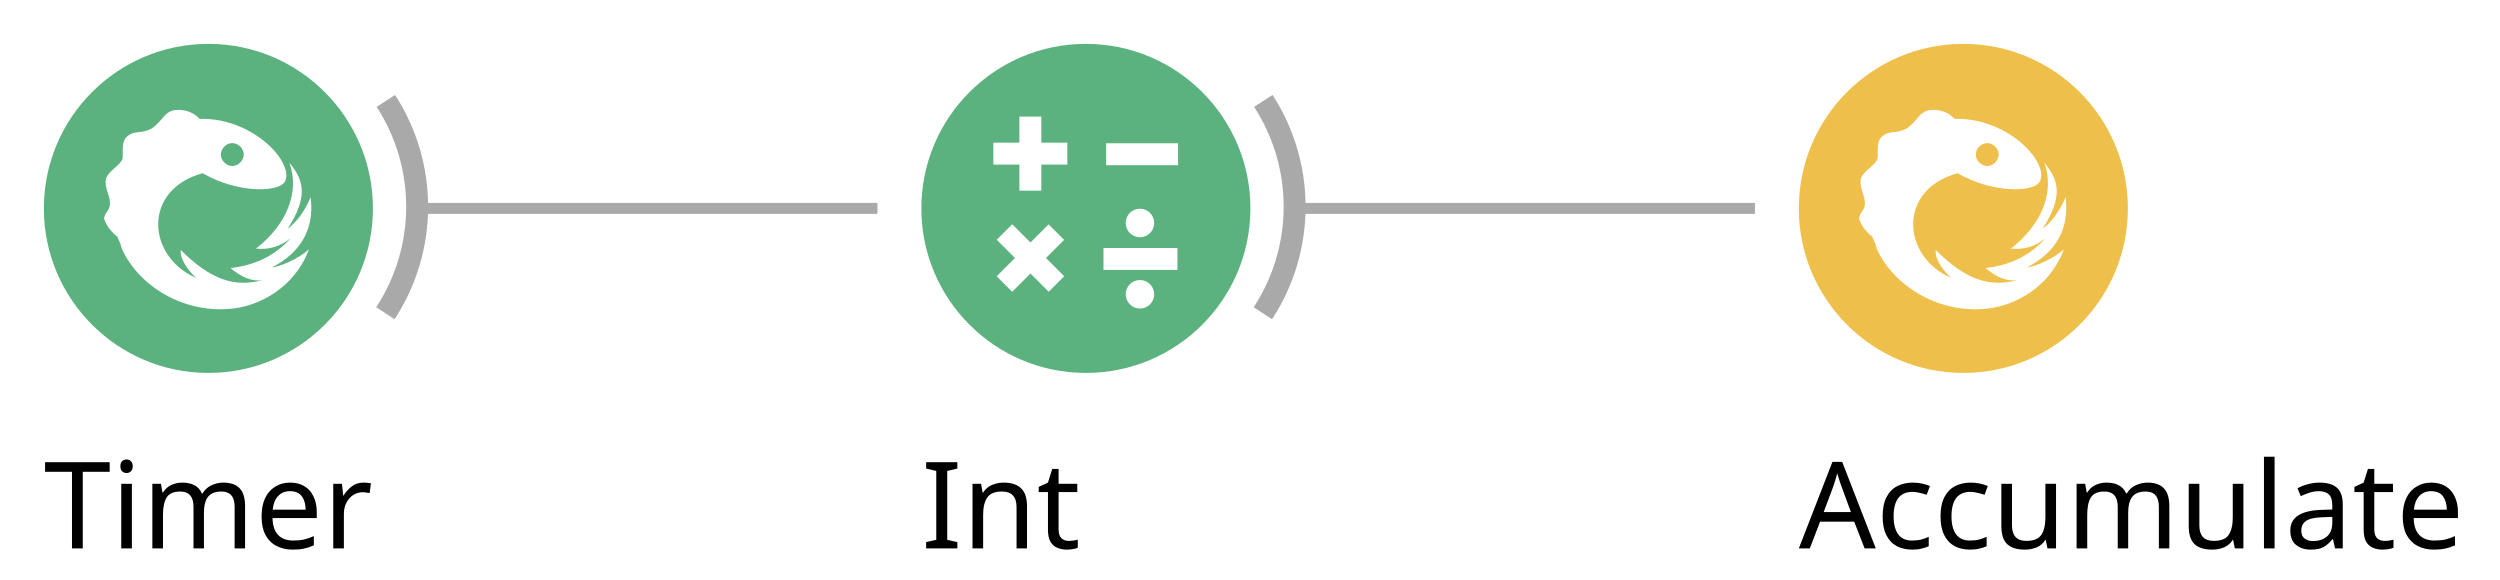
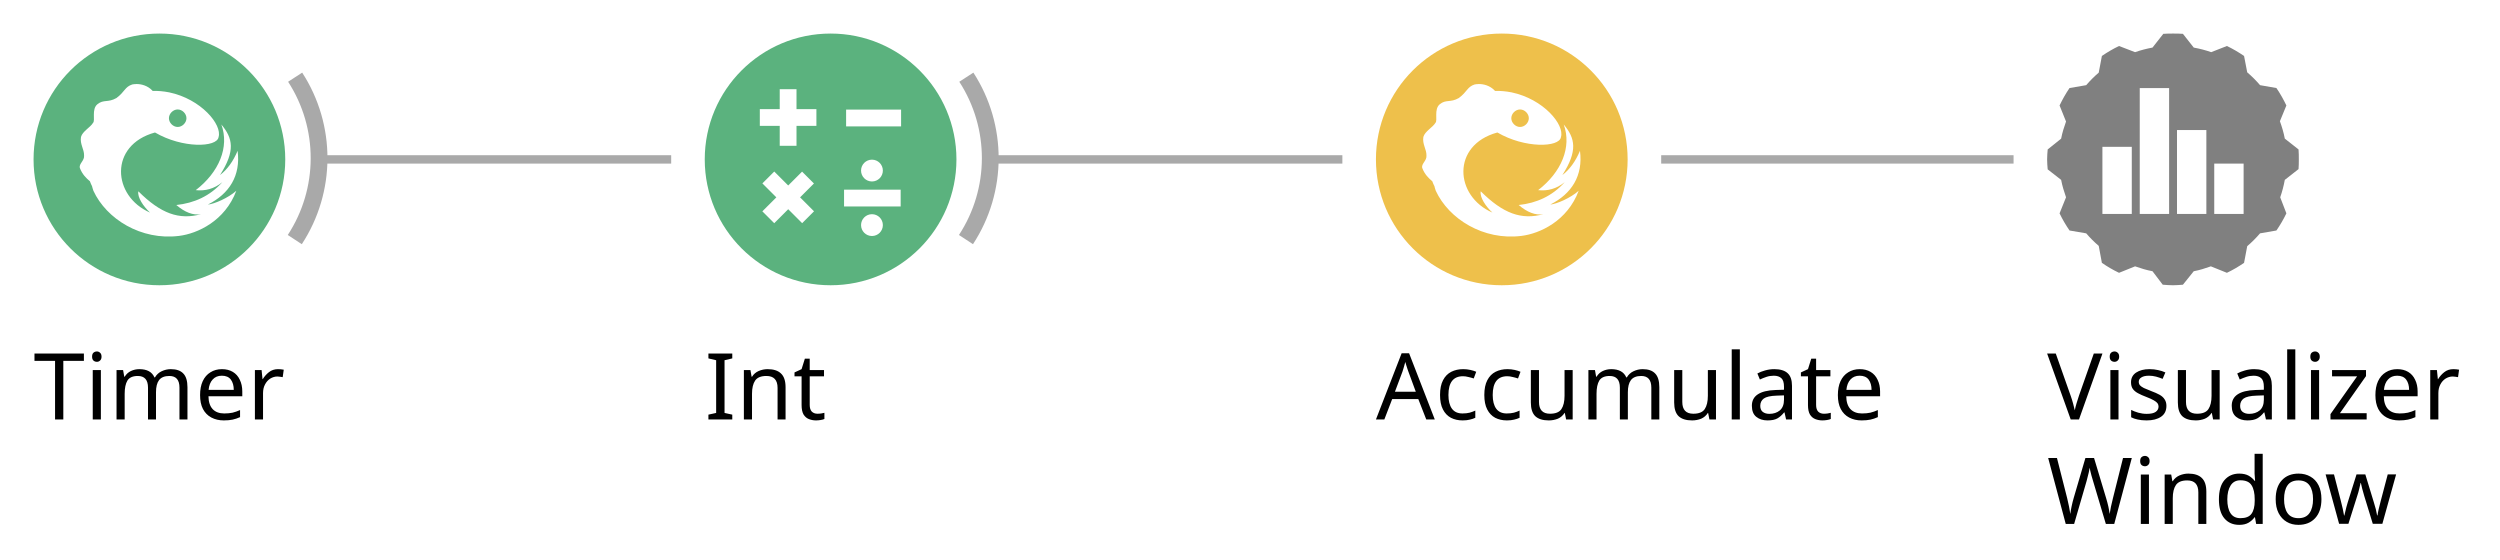
- <svg xmlns="http://www.w3.org/2000/svg" width="227.926" height="52.825" id="SvgGdi_output">
+ <svg xmlns="http://www.w3.org/2000/svg" width="297.979" height="66.65" id="SvgGdi_output">
  <style>text { fill: #000; } @media (prefers-color-scheme: dark) { text { fill: #eee; } }</style>
  <rect id="background" height="100.00%" style="fill:none;" width="100.00%" y="0.00" x="0.00" />
  <g style="shape-rendering:auto;" id="root_group">
-     <line y1="19.00" style="stroke:rgb(169,169,169);fill:none;stroke-linecap:butt;stroke-miterlimit:9;opacity:1;stroke-width:1;stroke-linejoin:miter;" id="2" x2="160.00" y2="19.00" x1="118.00" />
-     <line y1="19.00" style="stroke:rgb(169,169,169);fill:none;stroke-linecap:butt;stroke-miterlimit:9;opacity:1;stroke-width:1;stroke-linejoin:miter;" id="3" x2="80.00" y2="19.00" x1="38.00" />
-     <ellipse id="36" cy="15.00" cx="15.00" transform="matrix(1.00 0.00 0.00 1.00 164.00 4.00 ) " rx="15.00" ry="15.00" style="stroke:none;opacity:1;fill:rgb(238,192,75);" />
-     <path d="M 12.246 6.014 12.246 6.02 C 12.058 6.02 11.895 6.04 11.767 6.066 10.869 6.353 10.896 6.934 9.877 7.686 8.863 8.264 8.353 7.82 7.615 8.42 6.878 9.016 7.393 10.383 7.084 10.648 6.777 11.18 5.826 11.655 5.652 12.326 5.509 13.185 6.042 13.797 6.021 14.533 6.083 15.146 5.411 15.495 5.508 15.992 5.797 16.804 6.354 17.292 6.617 17.518 6.663 17.55 6.7 17.599 6.715 17.602 6.791 17.792 6.859 17.986 6.955 18.166 6.95 18.14 6.949 18.114 6.943 18.088 6.998 18.305 7.055 18.524 7.133 18.738 8.683 22.099 12.814 24.686 17.342 24.117 19.541 23.848 22.824 22.332 24.166 18.738 23.22 19.587 21.532 20.324 20.777 20.381 23.33 19.105 24.707 16.937 24.32 13.975 23.792 15.233 23.093 16.201 22.221 16.865 24.075 13.976 23.757 12.481 22.385 10.84 23.366 13.539 22.097 16.534 19.332 18.664 20.452 18.785 21.517 18.516 22.502 17.713 21.013 19.374 19.15 20.208 17.014 20.436 18.034 21.303 19.018 21.695 19.959 21.527 17.345 22.249 15.155 21.454 12.49 18.801 12.351 19.515 13.105 20.628 13.883 21.338 9.373 19.383 8.976 13.296 14.469 11.793 14.472 11.793 14.475 11.794 14.478 11.793 17.75 13.707 21.865 13.581 22.051 12.344 22.509 10.861 19.965 7.805 16.162 7.008 15.462 6.871 14.792 6.817 14.154 6.836 14.167 6.836 14.179 6.836 14.191 6.826 13.584 6.177 12.81 6.012 12.246 6.014 z M 17.178 9.047 C 17.724 9.047 18.223 9.544 18.223 10.09 18.223 10.636 17.724 11.133 17.178 11.133 16.632 11.133 16.135 10.636 16.135 10.09 16.135 9.544 16.632 9.047 17.178 9.047 z " style="stroke:none;fill-rule:evenodd;opacity:1;fill:rgb(255,255,255);" transform="matrix(1.00 0.00 0.00 1.00 164.00 4.00 ) " id="39" />
-     <text id="40" transform="matrix(1.00 0.00 0.00 1.00 0.00 0.00 ) " x="164.00px" y="39.00px" style="stroke:none;clip-path:url(#42_text_clipper);font-family:Microsoft Sans Serif;font-size:8.25pt;opacity:1;">
-       <tspan dy="8.25pt" id="44">Accumulate</tspan>
+     <line y1="19.00" style="stroke:rgb(169,169,169);fill:none;stroke-linecap:butt;stroke-miterlimit:9;opacity:1;stroke-width:1;stroke-linejoin:miter;" id="2" x2="240.00" y2="19.00" x1="198.00" />
+     <line y1="19.00" style="stroke:rgb(169,169,169);fill:none;stroke-linecap:butt;stroke-miterlimit:9;opacity:1;stroke-width:1;stroke-linejoin:miter;" id="3" x2="160.00" y2="19.00" x1="118.00" />
+     <line y1="19.00" style="stroke:rgb(169,169,169);fill:none;stroke-linecap:butt;stroke-miterlimit:9;opacity:1;stroke-width:1;stroke-linejoin:miter;" id="4" x2="80.00" y2="19.00" x1="38.00" />
+     <path transform="matrix(1.00 0.00 0.00 1.00 244.00 4.00 ) " id="37" style="stroke:none;fill-rule:evenodd;opacity:1;fill:rgb(128,128,128);" d="M 15 0 C 15.401 0 15.794 0 16.187 0.033 L 17.476 1.671 C 18.195 1.804 18.878 1.977 19.552 2.218 L 21.429 1.483 C 22.14 1.823 22.829 2.227 23.473 2.67 L 23.849 4.621 C 24.395 5.087 24.913 5.605 25.379 6.151 L 27.33 6.494 C 27.773 7.138 28.177 7.861 28.517 8.571 L 27.746 10.448 C 27.987 11.122 28.196 11.805 28.329 12.523 L 29.967 13.813 C 29.998 14.206 30 14.599 30 15 30 15.392 29.997 15.769 29.967 16.154 L 28.329 17.44 C 28.198 18.146 28.017 18.852 27.782 19.516 L 28.517 21.429 C 28.176 22.143 27.775 22.826 27.33 23.473 L 25.379 23.813 C 24.913 24.358 24.395 24.877 23.849 25.342 L 23.473 27.33 C 22.828 27.774 22.14 28.177 21.429 28.517 L 19.516 27.746 C 18.851 27.982 18.184 28.198 17.476 28.329 L 16.187 29.934 C 15.793 29.965 15.401 30 15 30 14.599 30 14.173 29.966 13.78 29.934 L 12.56 28.329 C 11.862 28.2 11.141 27.977 10.484 27.746 L 8.571 28.517 C 7.856 28.176 7.174 27.776 6.527 27.33 L 6.151 25.306 C 5.617 24.848 5.114 24.348 4.658 23.813 L 2.67 23.473 C 2.225 22.826 1.824 22.143 1.483 21.429 L 2.254 19.516 C 2.023 18.859 1.8 18.138 1.671 17.44 L 0.066 16.187 C 0.035 15.794 -9.272993E-05 15.401 -9.272993E-05 15 -9.272993E-05 14.599 0.035 14.206 0.066 13.813 L 1.671 12.524 C 1.802 11.816 2.019 11.149 2.254 10.484 L 1.483 8.571 C 1.823 7.861 2.227 7.138 2.67 6.494 L 4.658 6.151 C 5.114 5.616 5.617 5.116 6.151 4.658 L 6.527 2.67 C 7.174 2.225 7.857 1.824 8.571 1.483 L 10.484 2.218 C 11.148 1.983 11.854 1.802 12.56 1.671 L 13.846 0.033 C 14.231 0.003 14.608 -0 15 -0 z " />
+     <rect id="44" height="8.00" style="stroke:none;opacity:1;fill:rgb(255,255,255);" transform="matrix(1.00 0.00 0.00 1.00 244.00 4.00 ) " width="3.50" y="13.50" x="6.59" />
+     <rect id="45" height="15.00" style="stroke:none;opacity:1;fill:rgb(255,255,255);" transform="matrix(1.00 0.00 0.00 1.00 244.00 4.00 ) " width="3.50" y="6.50" x="11.04" />
+     <rect id="46" height="10.00" style="stroke:none;opacity:1;fill:rgb(255,255,255);" transform="matrix(1.00 0.00 0.00 1.00 244.00 4.00 ) " width="3.50" y="11.50" x="15.48" />
+     <rect id="47" height="6.00" style="stroke:none;opacity:1;fill:rgb(255,255,255);" transform="matrix(1.00 0.00 0.00 1.00 244.00 4.00 ) " width="3.50" y="15.50" x="19.92" />
+     <text id="48" transform="matrix(1.00 0.00 0.00 1.00 0.00 0.00 ) " x="244.00px" y="39.00px" style="stroke:none;clip-path:url(#50_text_clipper);font-family:Microsoft Sans Serif;font-size:8.25pt;opacity:1;">
+       <tspan dy="8.25pt" id="52">Visualizer</tspan>
    </text>
-     <path d="M 31.179 5.2 C 34.998 11.092 34.981 18.682 31.136 24.557 " style="stroke:rgb(169,169,169);fill:none;stroke-linecap:butt;stroke-miterlimit:9;opacity:1;stroke-width:2;stroke-linejoin:miter;" transform="matrix(1.00 0.00 0.00 1.00 84.00 4.00 ) " id="49" />
-     <ellipse id="50" cy="15.00" cx="15.00" transform="matrix(1.00 0.00 0.00 1.00 84.00 4.00 ) " rx="15.00" ry="15.00" style="stroke:none;opacity:1;fill:rgb(91,178,126);" />
-     <path transform="matrix(1.00 0.00 0.00 1.00 84.00 4.00 ) " id="55" style="stroke:rgb(255,255,255);fill:none;stroke-linecap:butt;stroke-miterlimit:9;opacity:1;stroke-width:2;stroke-linejoin:miter;" d="M 16.849 10.062 23.403 10.062 M 16.604 19.608 23.351 19.608 M 12.307 17.162 7.572 21.897 M 7.577 17.152 12.317 21.892 M 6.564 10.005 13.309 10.005 M 9.937 6.629 9.937 13.381 " />
-     <ellipse id="56" cy="16.33" cx="19.93" transform="matrix(1.00 0.00 0.00 1.00 84.00 4.00 ) " rx="1.30" ry="1.30" style="stroke:none;opacity:1;fill:rgb(255,255,255);" />
-     <ellipse id="57" cy="22.83" cx="19.93" transform="matrix(1.00 0.00 0.00 1.00 84.00 4.00 ) " rx="1.30" ry="1.30" style="stroke:none;opacity:1;fill:rgb(255,255,255);" />
-     <text id="58" transform="matrix(1.00 0.00 0.00 1.00 0.00 0.00 ) " x="84.00px" y="39.00px" style="stroke:none;clip-path:url(#60_text_clipper);font-family:Microsoft Sans Serif;font-size:8.25pt;opacity:1;">
-       <tspan dy="8.25pt" id="62">Int</tspan>
+     <text id="54" transform="matrix(1.00 0.00 0.00 1.00 0.00 0.00 ) " x="244.00px" y="51.45px" style="stroke:none;clip-path:url(#56_text_clipper);font-family:Microsoft Sans Serif;font-size:8.25pt;opacity:1;">
+       <tspan dy="8.25pt" id="58">Window</tspan>
    </text>
-     <path d="M 31.179 5.2 C 34.998 11.092 34.981 18.682 31.136 24.557 " style="stroke:rgb(169,169,169);fill:none;stroke-linecap:butt;stroke-miterlimit:9;opacity:1;stroke-width:2;stroke-linejoin:miter;" transform="matrix(1.00 0.00 0.00 1.00 4.00 4.00 ) " id="64" />
-     <ellipse id="65" cy="15.00" cx="15.00" transform="matrix(1.00 0.00 0.00 1.00 4.00 4.00 ) " rx="15.00" ry="15.00" style="stroke:none;opacity:1;fill:rgb(91,178,126);" />
-     <path d="M 12.246 6.014 12.246 6.02 C 12.058 6.02 11.895 6.04 11.767 6.066 10.869 6.353 10.896 6.934 9.877 7.686 8.863 8.264 8.353 7.82 7.615 8.42 6.878 9.016 7.393 10.383 7.084 10.648 6.777 11.18 5.826 11.655 5.652 12.326 5.509 13.185 6.042 13.797 6.021 14.533 6.083 15.146 5.411 15.495 5.508 15.992 5.797 16.804 6.354 17.292 6.617 17.518 6.663 17.55 6.7 17.599 6.715 17.602 6.791 17.792 6.859 17.986 6.955 18.166 6.95 18.14 6.949 18.114 6.943 18.088 6.998 18.305 7.055 18.524 7.133 18.738 8.683 22.099 12.814 24.686 17.342 24.117 19.541 23.848 22.824 22.332 24.166 18.738 23.22 19.587 21.532 20.324 20.777 20.381 23.33 19.105 24.707 16.937 24.32 13.975 23.792 15.233 23.093 16.201 22.221 16.865 24.075 13.976 23.757 12.481 22.385 10.84 23.366 13.539 22.097 16.534 19.332 18.664 20.452 18.785 21.517 18.516 22.502 17.713 21.013 19.374 19.15 20.208 17.014 20.436 18.034 21.303 19.018 21.695 19.959 21.527 17.345 22.249 15.155 21.454 12.49 18.801 12.351 19.515 13.105 20.628 13.883 21.338 9.373 19.383 8.976 13.296 14.469 11.793 14.472 11.793 14.475 11.794 14.478 11.793 17.75 13.707 21.865 13.581 22.051 12.344 22.509 10.861 19.965 7.805 16.162 7.008 15.462 6.871 14.792 6.817 14.154 6.836 14.167 6.836 14.179 6.836 14.191 6.826 13.584 6.177 12.81 6.012 12.246 6.014 z M 17.178 9.047 C 17.724 9.047 18.223 9.544 18.223 10.09 18.223 10.636 17.724 11.133 17.178 11.133 16.632 11.133 16.135 10.636 16.135 10.09 16.135 9.544 16.632 9.047 17.178 9.047 z " style="stroke:none;fill-rule:evenodd;opacity:1;fill:rgb(255,255,255);" transform="matrix(1.00 0.00 0.00 1.00 4.00 4.00 ) " id="66" />
-     <text id="67" transform="matrix(1.00 0.00 0.00 1.00 0.00 0.00 ) " x="4.00px" y="39.00px" style="stroke:none;clip-path:url(#69_text_clipper);font-family:Microsoft Sans Serif;font-size:8.25pt;opacity:1;">
-       <tspan dy="8.25pt" id="71">Timer</tspan>
+     <ellipse id="62" cy="15.00" cx="15.00" transform="matrix(1.00 0.00 0.00 1.00 164.00 4.00 ) " rx="15.00" ry="15.00" style="stroke:none;opacity:1;fill:rgb(238,192,75);" />
+     <path d="M 12.246 6.014 12.246 6.02 C 12.058 6.02 11.895 6.04 11.767 6.066 10.869 6.353 10.896 6.934 9.877 7.686 8.863 8.264 8.353 7.82 7.615 8.42 6.878 9.016 7.393 10.383 7.084 10.648 6.777 11.18 5.826 11.655 5.652 12.326 5.509 13.185 6.042 13.797 6.021 14.533 6.083 15.146 5.411 15.495 5.508 15.992 5.797 16.804 6.354 17.292 6.617 17.518 6.663 17.55 6.7 17.599 6.715 17.602 6.791 17.792 6.859 17.986 6.955 18.166 6.95 18.14 6.949 18.114 6.943 18.088 6.998 18.305 7.055 18.524 7.133 18.738 8.683 22.099 12.814 24.686 17.342 24.117 19.541 23.848 22.824 22.332 24.166 18.738 23.22 19.587 21.532 20.324 20.777 20.381 23.33 19.105 24.707 16.937 24.32 13.975 23.792 15.233 23.093 16.201 22.221 16.865 24.075 13.976 23.757 12.481 22.385 10.84 23.366 13.539 22.097 16.534 19.332 18.664 20.452 18.785 21.517 18.516 22.502 17.713 21.013 19.374 19.15 20.208 17.014 20.436 18.034 21.303 19.018 21.695 19.959 21.527 17.345 22.249 15.155 21.454 12.49 18.801 12.351 19.515 13.105 20.628 13.883 21.338 9.373 19.383 8.976 13.296 14.469 11.793 14.472 11.793 14.475 11.794 14.478 11.793 17.75 13.707 21.865 13.581 22.051 12.344 22.509 10.861 19.965 7.805 16.162 7.008 15.462 6.871 14.792 6.817 14.154 6.836 14.167 6.836 14.179 6.836 14.191 6.826 13.584 6.177 12.81 6.012 12.246 6.014 z M 17.178 9.047 C 17.724 9.047 18.223 9.544 18.223 10.09 18.223 10.636 17.724 11.133 17.178 11.133 16.632 11.133 16.135 10.636 16.135 10.09 16.135 9.544 16.632 9.047 17.178 9.047 z " style="stroke:none;fill-rule:evenodd;opacity:1;fill:rgb(255,255,255);" transform="matrix(1.00 0.00 0.00 1.00 164.00 4.00 ) " id="65" />
+     <text id="66" transform="matrix(1.00 0.00 0.00 1.00 0.00 0.00 ) " x="164.00px" y="39.00px" style="stroke:none;clip-path:url(#68_text_clipper);font-family:Microsoft Sans Serif;font-size:8.25pt;opacity:1;">
+       <tspan dy="8.25pt" id="70">Accumulate</tspan>
+     </text>
+     <path d="M 31.179 5.2 C 34.998 11.092 34.981 18.682 31.136 24.557 " style="stroke:rgb(169,169,169);fill:none;stroke-linecap:butt;stroke-miterlimit:9;opacity:1;stroke-width:2;stroke-linejoin:miter;" transform="matrix(1.00 0.00 0.00 1.00 84.00 4.00 ) " id="75" />
+     <ellipse id="76" cy="15.00" cx="15.00" transform="matrix(1.00 0.00 0.00 1.00 84.00 4.00 ) " rx="15.00" ry="15.00" style="stroke:none;opacity:1;fill:rgb(91,178,126);" />
+     <path transform="matrix(1.00 0.00 0.00 1.00 84.00 4.00 ) " id="81" style="stroke:rgb(255,255,255);fill:none;stroke-linecap:butt;stroke-miterlimit:9;opacity:1;stroke-width:2;stroke-linejoin:miter;" d="M 16.849 10.062 23.403 10.062 M 16.604 19.608 23.351 19.608 M 12.307 17.162 7.572 21.897 M 7.577 17.152 12.317 21.892 M 6.564 10.005 13.309 10.005 M 9.937 6.629 9.937 13.381 " />
+     <ellipse id="82" cy="16.33" cx="19.93" transform="matrix(1.00 0.00 0.00 1.00 84.00 4.00 ) " rx="1.30" ry="1.30" style="stroke:none;opacity:1;fill:rgb(255,255,255);" />
+     <ellipse id="83" cy="22.83" cx="19.93" transform="matrix(1.00 0.00 0.00 1.00 84.00 4.00 ) " rx="1.30" ry="1.30" style="stroke:none;opacity:1;fill:rgb(255,255,255);" />
+     <text id="84" transform="matrix(1.00 0.00 0.00 1.00 0.00 0.00 ) " x="84.00px" y="39.00px" style="stroke:none;clip-path:url(#86_text_clipper);font-family:Microsoft Sans Serif;font-size:8.25pt;opacity:1;">
+       <tspan dy="8.25pt" id="88">Int</tspan>
+     </text>
+     <path d="M 31.179 5.2 C 34.998 11.092 34.981 18.682 31.136 24.557 " style="stroke:rgb(169,169,169);fill:none;stroke-linecap:butt;stroke-miterlimit:9;opacity:1;stroke-width:2;stroke-linejoin:miter;" transform="matrix(1.00 0.00 0.00 1.00 4.00 4.00 ) " id="90" />
+     <ellipse id="91" cy="15.00" cx="15.00" transform="matrix(1.00 0.00 0.00 1.00 4.00 4.00 ) " rx="15.00" ry="15.00" style="stroke:none;opacity:1;fill:rgb(91,178,126);" />
+     <path d="M 12.246 6.014 12.246 6.02 C 12.058 6.02 11.895 6.04 11.767 6.066 10.869 6.353 10.896 6.934 9.877 7.686 8.863 8.264 8.353 7.82 7.615 8.42 6.878 9.016 7.393 10.383 7.084 10.648 6.777 11.18 5.826 11.655 5.652 12.326 5.509 13.185 6.042 13.797 6.021 14.533 6.083 15.146 5.411 15.495 5.508 15.992 5.797 16.804 6.354 17.292 6.617 17.518 6.663 17.55 6.7 17.599 6.715 17.602 6.791 17.792 6.859 17.986 6.955 18.166 6.95 18.14 6.949 18.114 6.943 18.088 6.998 18.305 7.055 18.524 7.133 18.738 8.683 22.099 12.814 24.686 17.342 24.117 19.541 23.848 22.824 22.332 24.166 18.738 23.22 19.587 21.532 20.324 20.777 20.381 23.33 19.105 24.707 16.937 24.32 13.975 23.792 15.233 23.093 16.201 22.221 16.865 24.075 13.976 23.757 12.481 22.385 10.84 23.366 13.539 22.097 16.534 19.332 18.664 20.452 18.785 21.517 18.516 22.502 17.713 21.013 19.374 19.15 20.208 17.014 20.436 18.034 21.303 19.018 21.695 19.959 21.527 17.345 22.249 15.155 21.454 12.49 18.801 12.351 19.515 13.105 20.628 13.883 21.338 9.373 19.383 8.976 13.296 14.469 11.793 14.472 11.793 14.475 11.794 14.478 11.793 17.75 13.707 21.865 13.581 22.051 12.344 22.509 10.861 19.965 7.805 16.162 7.008 15.462 6.871 14.792 6.817 14.154 6.836 14.167 6.836 14.179 6.836 14.191 6.826 13.584 6.177 12.81 6.012 12.246 6.014 z M 17.178 9.047 C 17.724 9.047 18.223 9.544 18.223 10.09 18.223 10.636 17.724 11.133 17.178 11.133 16.632 11.133 16.135 10.636 16.135 10.09 16.135 9.544 16.632 9.047 17.178 9.047 z " style="stroke:none;fill-rule:evenodd;opacity:1;fill:rgb(255,255,255);" transform="matrix(1.00 0.00 0.00 1.00 4.00 4.00 ) " id="92" />
+     <text id="93" transform="matrix(1.00 0.00 0.00 1.00 0.00 0.00 ) " x="4.00px" y="39.00px" style="stroke:none;clip-path:url(#95_text_clipper);font-family:Microsoft Sans Serif;font-size:8.25pt;opacity:1;">
+       <tspan dy="8.25pt" id="97">Timer</tspan>
    </text>
  </g>
  <defs id="clips_hatches_and_gradients">
-     <clipPath id="42_text_clipper">
-       <rect x="164.00" y="39.00" width="62.93" height="13.83" id="43" />
+     <clipPath id="50_text_clipper">
+       <rect x="244.00" y="39.00" width="52.98" height="27.65" id="51" />
    </clipPath>
-     <clipPath id="60_text_clipper">
-       <rect x="84.00" y="39.00" width="16.26" height="13.83" id="61" />
+     <clipPath id="56_text_clipper">
+       <rect x="244.00" y="51.45" width="52.98" height="27.65" id="57" />
    </clipPath>
-     <clipPath id="69_text_clipper">
-       <rect x="4.00" y="39.00" width="32.68" height="13.83" id="70" />
+     <clipPath id="68_text_clipper">
+       <rect x="164.00" y="39.00" width="62.93" height="13.83" id="69" />
+     </clipPath>
+     <clipPath id="86_text_clipper">
+       <rect x="84.00" y="39.00" width="16.26" height="13.83" id="87" />
+     </clipPath>
+     <clipPath id="95_text_clipper">
+       <rect x="4.00" y="39.00" width="32.68" height="13.83" id="96" />
    </clipPath>
  </defs>
</svg>
